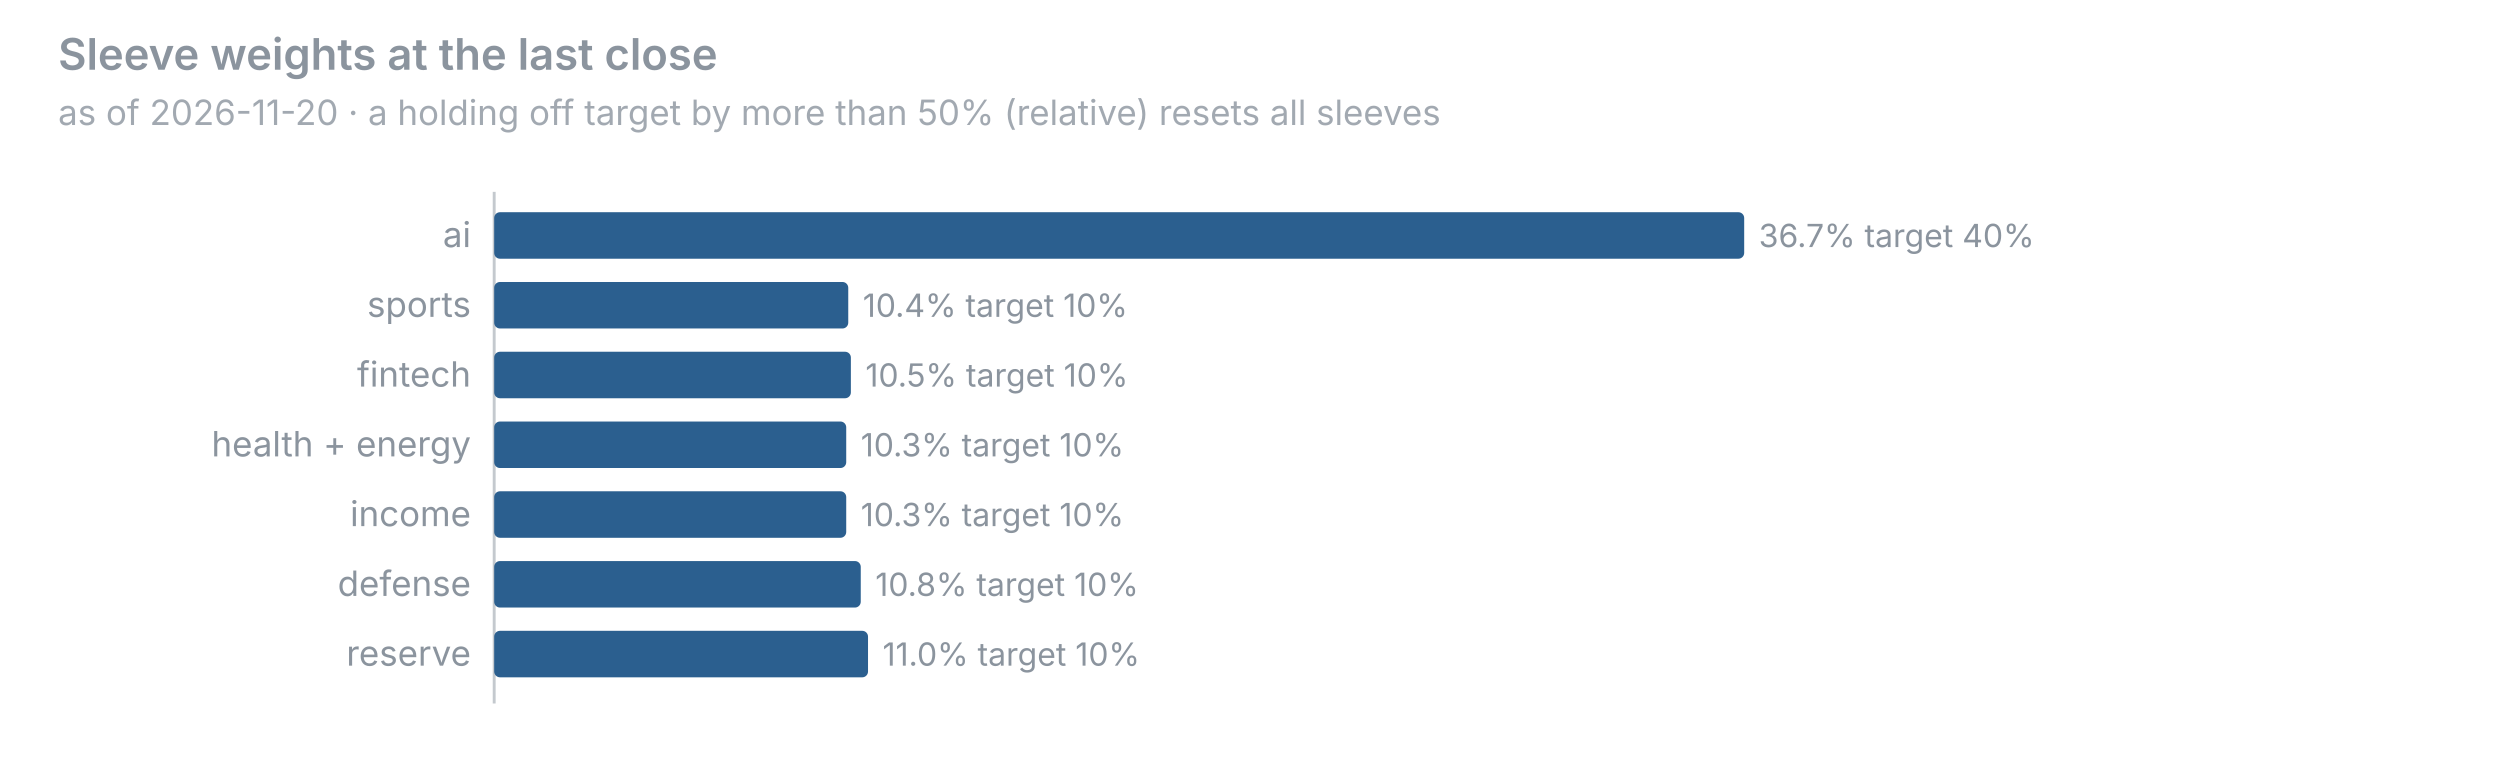
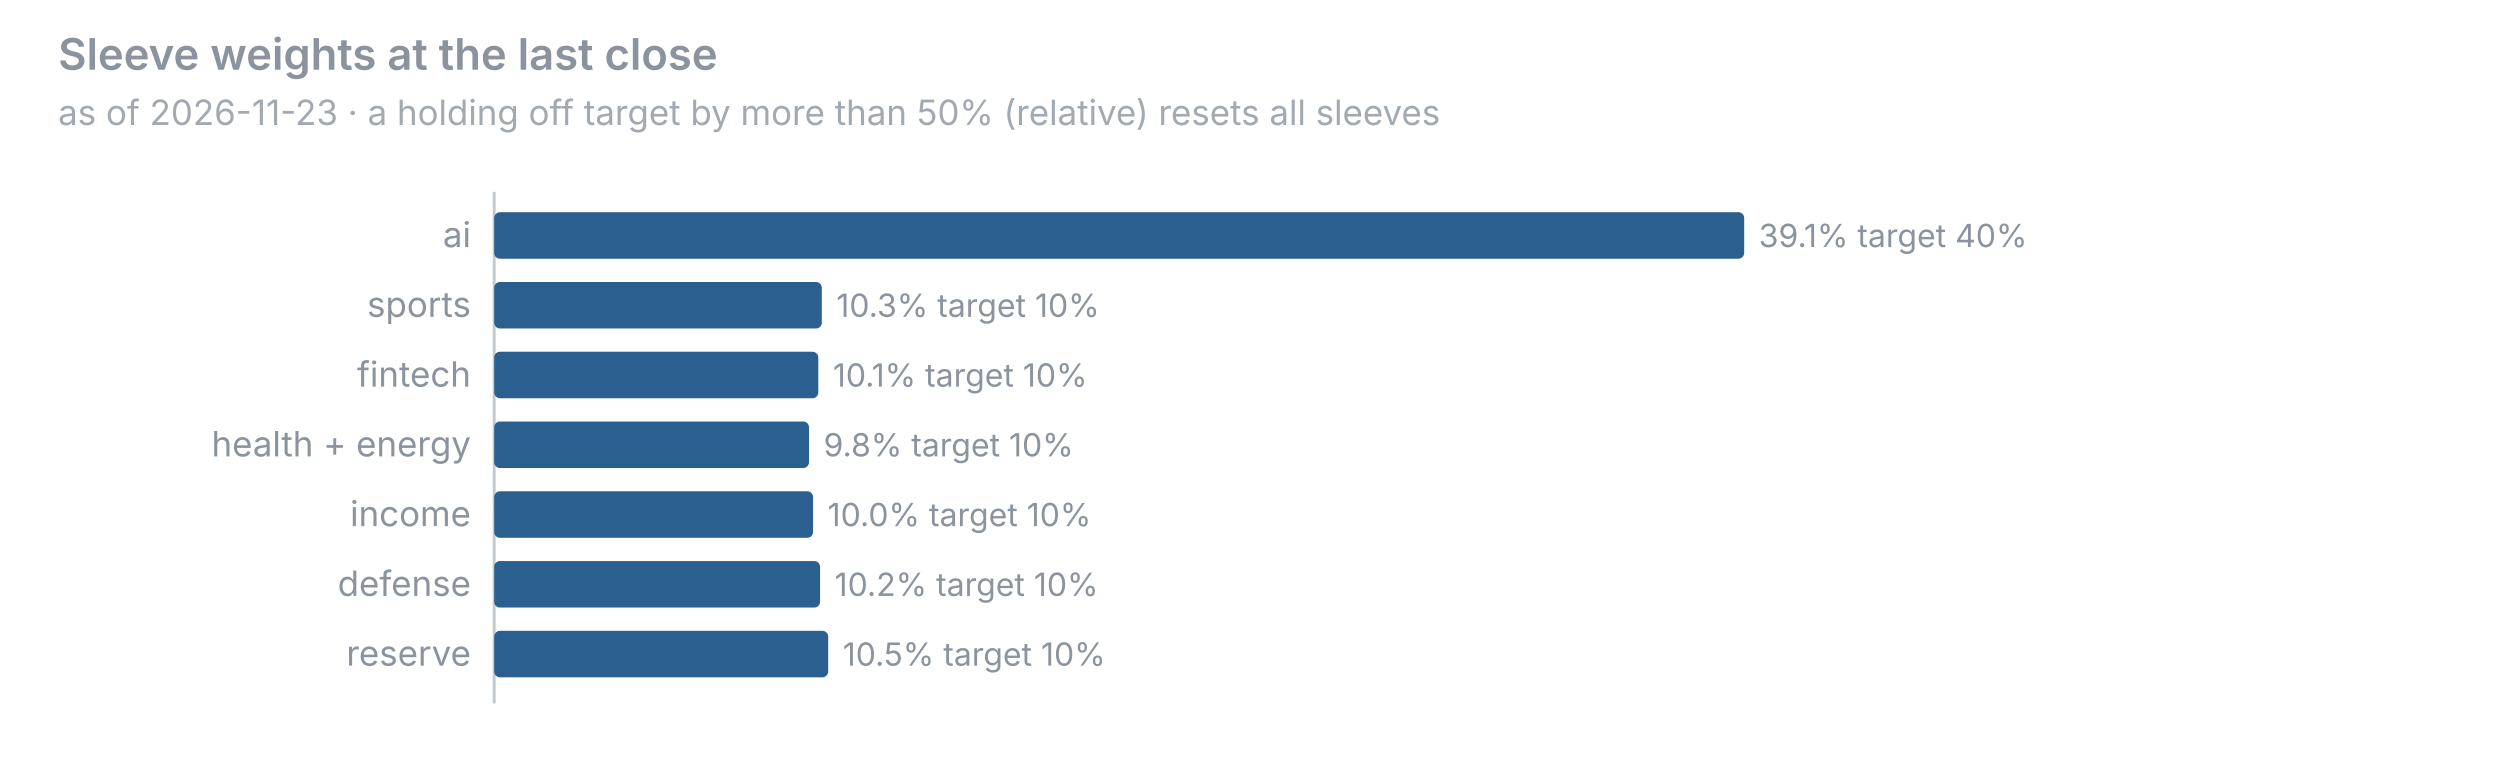
<svg xmlns="http://www.w3.org/2000/svg" viewBox="0 0 860 268" font-family="ui-sans-serif,system-ui,-apple-system,sans-serif">
  <text x="20" y="24" font-size="15" font-weight="600" fill="#8b949e">Sleeve weights at the last close</text>
-   <text x="20" y="43" font-size="12" fill="#8b949e" opacity="0.8">as of 2026-11-20 · a holding off target by more than 50% (relative) resets all sleeves</text>
+   <text x="20" y="43" font-size="12" fill="#8b949e" opacity="0.8">as of 2026-11-23 · a holding off target by more than 50% (relative) resets all sleeves</text>
  <line x1="170.0" y1="66" x2="170.0" y2="242" stroke="#8b949e" stroke-opacity="0.5" />
  <rect x="170.0" y="73" width="430.0" height="16" fill="#2b5f8f" rx="2" />
  <text x="162" y="85.0" font-size="12" fill="#8b949e" text-anchor="end">ai</text>
-   <text x="605.0" y="85.0" font-size="11" fill="#8b949e" text-anchor="start">36.7%  target 40%</text>
-   <rect x="170.0" y="97" width="121.8" height="16" fill="#2b5f8f" rx="2" />
+   <text x="605.0" y="85.0" font-size="11" fill="#8b949e" text-anchor="start">39.1%  target 40%</text>
+   <rect x="170.0" y="97" width="112.7" height="16" fill="#2b5f8f" rx="2" />
  <text x="162" y="109.0" font-size="12" fill="#8b949e" text-anchor="end">sports</text>
-   <text x="296.8" y="109.0" font-size="11" fill="#8b949e" text-anchor="start">10.4%  target 10%</text>
-   <rect x="170.0" y="121" width="122.7" height="16" fill="#2b5f8f" rx="2" />
+   <text x="287.7" y="109.0" font-size="11" fill="#8b949e" text-anchor="start">10.3%  target 10%</text>
+   <rect x="170.0" y="121" width="111.5" height="16" fill="#2b5f8f" rx="2" />
  <text x="162" y="133.0" font-size="12" fill="#8b949e" text-anchor="end">fintech</text>
-   <text x="297.7" y="133.0" font-size="11" fill="#8b949e" text-anchor="start">10.5%  target 10%</text>
-   <rect x="170.0" y="145" width="121.1" height="16" fill="#2b5f8f" rx="2" />
+   <text x="286.5" y="133.0" font-size="11" fill="#8b949e" text-anchor="start">10.1%  target 10%</text>
+   <rect x="170.0" y="145" width="108.3" height="16" fill="#2b5f8f" rx="2" />
  <text x="162" y="157.0" font-size="12" fill="#8b949e" text-anchor="end">health + energy</text>
-   <text x="296.1" y="157.0" font-size="11" fill="#8b949e" text-anchor="start">10.3%  target 10%</text>
-   <rect x="170.0" y="169" width="121.1" height="16" fill="#2b5f8f" rx="2" />
+   <text x="283.3" y="157.0" font-size="11" fill="#8b949e" text-anchor="start">9.8%  target 10%</text>
+   <rect x="170.0" y="169" width="109.7" height="16" fill="#2b5f8f" rx="2" />
  <text x="162" y="181.0" font-size="12" fill="#8b949e" text-anchor="end">income</text>
-   <text x="296.1" y="181.0" font-size="11" fill="#8b949e" text-anchor="start">10.3%  target 10%</text>
-   <rect x="170.0" y="193" width="126.1" height="16" fill="#2b5f8f" rx="2" />
+   <text x="284.7" y="181.0" font-size="11" fill="#8b949e" text-anchor="start">10.0%  target 10%</text>
+   <rect x="170.0" y="193" width="112.1" height="16" fill="#2b5f8f" rx="2" />
  <text x="162" y="205.0" font-size="12" fill="#8b949e" text-anchor="end">defense</text>
-   <text x="301.1" y="205.0" font-size="11" fill="#8b949e" text-anchor="start">10.8%  target 10%</text>
-   <rect x="170.0" y="217" width="128.6" height="16" fill="#2b5f8f" rx="2" />
+   <text x="287.1" y="205.0" font-size="11" fill="#8b949e" text-anchor="start">10.2%  target 10%</text>
+   <rect x="170.0" y="217" width="114.9" height="16" fill="#2b5f8f" rx="2" />
  <text x="162" y="229.0" font-size="12" fill="#8b949e" text-anchor="end">reserve</text>
-   <text x="303.6" y="229.0" font-size="11" fill="#8b949e" text-anchor="start">11.0%  target 10%</text>
+   <text x="289.9" y="229.0" font-size="11" fill="#8b949e" text-anchor="start">10.5%  target 10%</text>
</svg>
